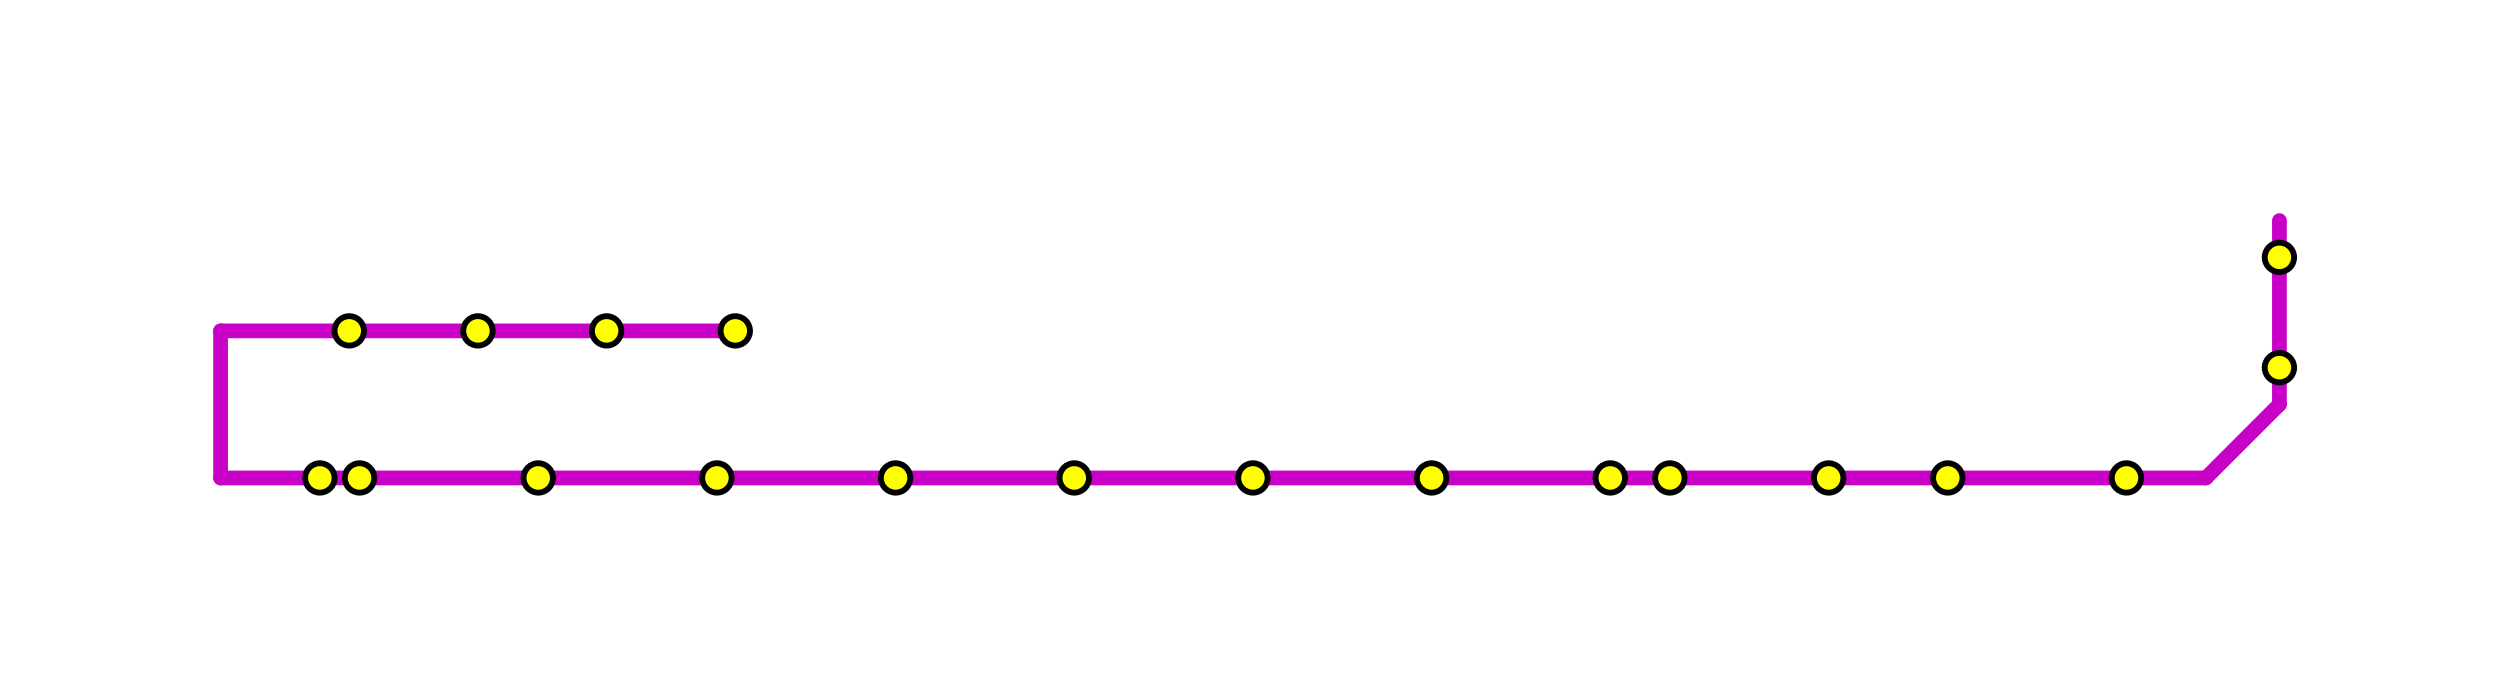
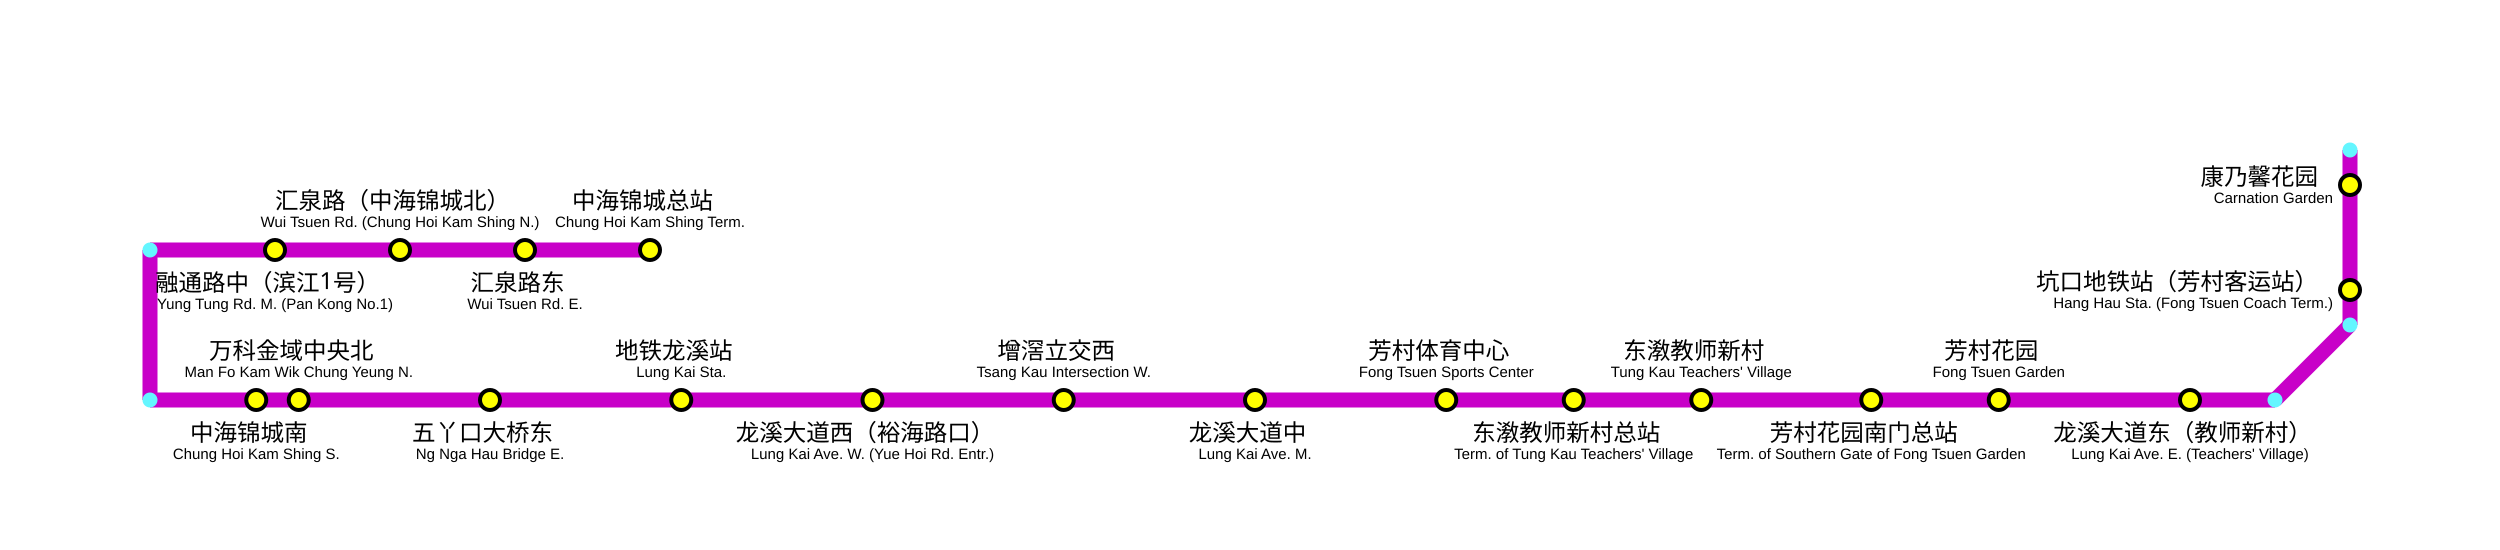
- <svg xmlns="http://www.w3.org/2000/svg" baseProfile="full" height="95" version="1.1" width="340">
+ <svg xmlns="http://www.w3.org/2000/svg" baseProfile="full" height="110" version="1.1" width="500">
  <defs />
-   <line stroke="rgb(200, 0, 200)" stroke-width="2" x1="100.0" x2="30.0" y1="45.0" y2="45.0" />
-   <circle cx="100.0" cy="45.0" fill="rgb(200, 0, 200)" r="1" stroke="none" />
-   <circle cx="30.0" cy="45.0" fill="rgb(200, 0, 200)" r="1" stroke="none" />
-   <line stroke="rgb(200, 0, 200)" stroke-width="2" x1="30.0" x2="30.0" y1="45.0" y2="65.0" />
-   <circle cx="30.0" cy="45.0" fill="rgb(200, 0, 200)" r="1" stroke="none" />
-   <circle cx="30.0" cy="65.0" fill="rgb(200, 0, 200)" r="1" stroke="none" />
-   <line stroke="rgb(200, 0, 200)" stroke-width="2" x1="30.0" x2="300.0" y1="65.0" y2="65.0" />
-   <circle cx="30.0" cy="65.0" fill="rgb(200, 0, 200)" r="1" stroke="none" />
-   <circle cx="300.0" cy="65.0" fill="rgb(200, 0, 200)" r="1" stroke="none" />
-   <line stroke="rgb(200, 0, 200)" stroke-width="2" x1="300.0" x2="310.0" y1="65.0" y2="55.0" />
-   <circle cx="300.0" cy="65.0" fill="rgb(200, 0, 200)" r="1" stroke="none" />
-   <circle cx="310.0" cy="55.0" fill="rgb(200, 0, 200)" r="1" stroke="none" />
-   <line stroke="rgb(200, 0, 200)" stroke-width="2" x1="310.0" x2="310.0" y1="55.0" y2="30.0" />
-   <circle cx="310.0" cy="55.0" fill="rgb(200, 0, 200)" r="1" stroke="none" />
-   <circle cx="310.0" cy="30.0" fill="rgb(200, 0, 200)" r="1" stroke="none" />
-   <circle cx="100.0" cy="45.0" fill="yellow" r="2" stroke="black" stroke-width="0.8" />
-   <circle cx="82.5" cy="45.0" fill="yellow" r="2" stroke="black" stroke-width="0.8" />
-   <circle cx="65.0" cy="45.0" fill="yellow" r="2" stroke="black" stroke-width="0.8" />
-   <circle cx="47.5" cy="45.0" fill="yellow" r="2" stroke="black" stroke-width="0.8" />
-   <circle cx="43.5" cy="65.0" fill="yellow" r="2" stroke="black" stroke-width="0.8" />
-   <circle cx="48.9" cy="65.0" fill="yellow" r="2" stroke="black" stroke-width="0.8" />
-   <circle cx="73.2" cy="65.0" fill="yellow" r="2" stroke="black" stroke-width="0.8" />
-   <circle cx="97.5" cy="65.0" fill="yellow" r="2" stroke="black" stroke-width="0.8" />
-   <circle cx="121.8" cy="65.0" fill="yellow" r="2" stroke="black" stroke-width="0.8" />
-   <circle cx="146.1" cy="65.0" fill="yellow" r="2" stroke="black" stroke-width="0.8" />
-   <circle cx="170.4" cy="65.0" fill="yellow" r="2" stroke="black" stroke-width="0.8" />
-   <circle cx="194.7" cy="65.0" fill="yellow" r="2" stroke="black" stroke-width="0.8" />
-   <circle cx="219.0" cy="65.0" fill="yellow" r="2" stroke="black" stroke-width="0.8" />
-   <circle cx="227.1" cy="65.0" fill="yellow" r="2" stroke="black" stroke-width="0.8" />
-   <circle cx="248.7" cy="65.0" fill="yellow" r="2" stroke="black" stroke-width="0.8" />
-   <circle cx="264.9" cy="65.0" fill="yellow" r="2" stroke="black" stroke-width="0.8" />
-   <circle cx="289.2" cy="65.0" fill="yellow" r="2" stroke="black" stroke-width="0.8" />
-   <circle cx="310.0" cy="50.0" fill="yellow" r="2" stroke="black" stroke-width="0.8" />
-   <circle cx="310.0" cy="35.0" fill="yellow" r="2" stroke="black" stroke-width="0.8" />
+   <line stroke="rgb(200, 0, 200)" stroke-width="3" x1="130.0" x2="30.0" y1="50.0" y2="50.0" />
+   <line stroke="rgb(200, 0, 200)" stroke-width="3" x1="30.0" x2="30.0" y1="50.0" y2="80.0" />
+   <line stroke="rgb(200, 0, 200)" stroke-width="3" x1="30.0" x2="455.0" y1="80.0" y2="80.0" />
+   <line stroke="rgb(200, 0, 200)" stroke-width="3" x1="455.0" x2="470.0" y1="80.0" y2="65.0" />
+   <line stroke="rgb(200, 0, 200)" stroke-width="3" x1="470.0" x2="470.0" y1="65.0" y2="30.0" />
+   <circle cx="130.0" cy="50.0" fill="rgb(100, 246, 255)" r="1.5" stroke="none" />
+   <circle cx="30.0" cy="50.0" fill="rgb(100, 246, 255)" r="1.5" stroke="none" />
+   <circle cx="30.0" cy="80.0" fill="rgb(100, 246, 255)" r="1.5" stroke="none" />
+   <circle cx="455.0" cy="80.0" fill="rgb(100, 246, 255)" r="1.5" stroke="none" />
+   <circle cx="470.0" cy="65.0" fill="rgb(100, 246, 255)" r="1.5" stroke="none" />
+   <circle cx="470.0" cy="30.0" fill="rgb(100, 246, 255)" r="1.5" stroke="none" />
+   <circle cx="130.0" cy="50.0" fill="yellow" r="2" stroke="black" stroke-width="0.8" />
+   <text text-anchor="middle" x="130.0" y="41.8">
+     <tspan dy="0em" fill="black" font-family="SimHei" font-size="4.7" x="130.0">中海锦城总站</tspan>
+     <tspan dy="1.2em" fill="black" font-family="Arial" font-size="3" x="130.0">Chung Hoi Kam Shing Term.</tspan>
+   </text>
+   <circle cx="105.0" cy="50.0" fill="yellow" r="2" stroke="black" stroke-width="0.8" />
+   <text text-anchor="middle" x="105.0" y="58.2">
+     <tspan dy="0em" fill="black" font-family="SimHei" font-size="4.7" x="105.0">汇泉路东</tspan>
+     <tspan dy="1.2em" fill="black" font-family="Arial" font-size="3" x="105.0">Wui Tsuen Rd. E.</tspan>
+   </text>
+   <circle cx="80.0" cy="50.0" fill="yellow" r="2" stroke="black" stroke-width="0.8" />
+   <text text-anchor="middle" x="80.0" y="41.8">
+     <tspan dy="0em" fill="black" font-family="SimHei" font-size="4.7" x="80.0">汇泉路（中海锦城北）</tspan>
+     <tspan dy="1.2em" fill="black" font-family="Arial" font-size="3" x="80.0">Wui Tsuen Rd. (Chung Hoi Kam Shing N.)</tspan>
+   </text>
+   <circle cx="55.0" cy="50.0" fill="yellow" r="2" stroke="black" stroke-width="0.8" />
+   <text text-anchor="middle" x="55.0" y="58.2">
+     <tspan dy="0em" fill="black" font-family="SimHei" font-size="4.7" x="55.0">融通路中（滨江1号）</tspan>
+     <tspan dy="1.2em" fill="black" font-family="Arial" font-size="3" x="55.0">Yung Tung Rd. M. (Pan Kong No.1)</tspan>
+   </text>
+   <circle cx="51.25" cy="80.0" fill="yellow" r="2" stroke="black" stroke-width="0.8" />
+   <text text-anchor="middle" x="51.25" y="88.2">
+     <tspan dy="0em" fill="black" font-family="SimHei" font-size="4.7" x="51.25">中海锦城南</tspan>
+     <tspan dy="1.2em" fill="black" font-family="Arial" font-size="3" x="51.25">Chung Hoi Kam Shing S.</tspan>
+   </text>
+   <circle cx="59.75" cy="80.0" fill="yellow" r="2" stroke="black" stroke-width="0.8" />
+   <text text-anchor="middle" x="59.75" y="71.8">
+     <tspan dy="0em" fill="black" font-family="SimHei" font-size="4.7" x="59.75">万科金域中央北</tspan>
+     <tspan dy="1.2em" fill="black" font-family="Arial" font-size="3" x="59.75">Man Fo Kam Wik Chung Yeung N.</tspan>
+   </text>
+   <circle cx="98.0" cy="80.0" fill="yellow" r="2" stroke="black" stroke-width="0.8" />
+   <text text-anchor="middle" x="98.0" y="88.2">
+     <tspan dy="0em" fill="black" font-family="SimHei" font-size="4.7" x="98.0">五丫口大桥东</tspan>
+     <tspan dy="1.2em" fill="black" font-family="Arial" font-size="3" x="98.0">Ng Nga Hau Bridge E.</tspan>
+   </text>
+   <circle cx="136.25" cy="80.0" fill="yellow" r="2" stroke="black" stroke-width="0.8" />
+   <text text-anchor="middle" x="136.25" y="71.8">
+     <tspan dy="0em" fill="black" font-family="SimHei" font-size="4.7" x="136.25">地铁龙溪站</tspan>
+     <tspan dy="1.2em" fill="black" font-family="Arial" font-size="3" x="136.25">Lung Kai Sta.</tspan>
+   </text>
+   <circle cx="174.5" cy="80.0" fill="yellow" r="2" stroke="black" stroke-width="0.8" />
+   <text text-anchor="middle" x="174.5" y="88.2">
+     <tspan dy="0em" fill="black" font-family="SimHei" font-size="4.7" x="174.5">龙溪大道西（裕海路口）</tspan>
+     <tspan dy="1.2em" fill="black" font-family="Arial" font-size="3" x="174.5">Lung Kai Ave. W. (Yue Hoi Rd. Entr.)</tspan>
+   </text>
+   <circle cx="212.75" cy="80.0" fill="yellow" r="2" stroke="black" stroke-width="0.8" />
+   <text text-anchor="middle" x="212.75" y="71.8">
+     <tspan dy="0em" fill="black" font-family="SimHei" font-size="4.7" x="212.75">增滘立交西</tspan>
+     <tspan dy="1.2em" fill="black" font-family="Arial" font-size="3" x="212.75">Tsang Kau Intersection W.</tspan>
+   </text>
+   <circle cx="251.0" cy="80.0" fill="yellow" r="2" stroke="black" stroke-width="0.8" />
+   <text text-anchor="middle" x="251.0" y="88.2">
+     <tspan dy="0em" fill="black" font-family="SimHei" font-size="4.7" x="251.0">龙溪大道中</tspan>
+     <tspan dy="1.2em" fill="black" font-family="Arial" font-size="3" x="251.0">Lung Kai Ave. M.</tspan>
+   </text>
+   <circle cx="289.25" cy="80.0" fill="yellow" r="2" stroke="black" stroke-width="0.8" />
+   <text text-anchor="middle" x="289.25" y="71.8">
+     <tspan dy="0em" fill="black" font-family="SimHei" font-size="4.7" x="289.25">芳村体育中心</tspan>
+     <tspan dy="1.2em" fill="black" font-family="Arial" font-size="3" x="289.25">Fong Tsuen Sports Center</tspan>
+   </text>
+   <circle cx="314.75" cy="80.0" fill="yellow" r="2" stroke="black" stroke-width="0.8" />
+   <text text-anchor="middle" x="314.75" y="88.2">
+     <tspan dy="0em" fill="black" font-family="SimHei" font-size="4.7" x="314.75">东漖教师新村总站</tspan>
+     <tspan dy="1.2em" fill="black" font-family="Arial" font-size="3" x="314.75">Term. of Tung Kau Teachers' Village</tspan>
+   </text>
+   <circle cx="340.25" cy="80.0" fill="yellow" r="2" stroke="black" stroke-width="0.8" />
+   <text text-anchor="middle" x="340.25" y="71.8">
+     <tspan dy="0em" fill="black" font-family="SimHei" font-size="4.7" x="340.25">东漖教师新村</tspan>
+     <tspan dy="1.2em" fill="black" font-family="Arial" font-size="3" x="340.25">Tung Kau Teachers' Village</tspan>
+   </text>
+   <circle cx="374.25" cy="80.0" fill="yellow" r="2" stroke="black" stroke-width="0.8" />
+   <text text-anchor="middle" x="374.25" y="88.2">
+     <tspan dy="0em" fill="black" font-family="SimHei" font-size="4.7" x="374.25">芳村花园南门总站</tspan>
+     <tspan dy="1.2em" fill="black" font-family="Arial" font-size="3" x="374.25">Term. of Southern Gate of Fong Tsuen Garden</tspan>
+   </text>
+   <circle cx="399.75" cy="80.0" fill="yellow" r="2" stroke="black" stroke-width="0.8" />
+   <text text-anchor="middle" x="399.75" y="71.8">
+     <tspan dy="0em" fill="black" font-family="SimHei" font-size="4.7" x="399.75">芳村花园</tspan>
+     <tspan dy="1.2em" fill="black" font-family="Arial" font-size="3" x="399.75">Fong Tsuen Garden</tspan>
+   </text>
+   <circle cx="438.0" cy="80.0" fill="yellow" r="2" stroke="black" stroke-width="0.8" />
+   <text text-anchor="middle" x="438.0" y="88.2">
+     <tspan dy="0em" fill="black" font-family="SimHei" font-size="4.7" x="438.0">龙溪大道东（教师新村）</tspan>
+     <tspan dy="1.2em" fill="black" font-family="Arial" font-size="3" x="438.0">Lung Kai Ave. E. (Teachers' Village)</tspan>
+   </text>
+   <circle cx="470.0" cy="58.0" fill="yellow" r="2" stroke="black" stroke-width="0.8" />
+   <text text-anchor="end" x="466.6" y="58.0">
+     <tspan dy="0em" fill="black" font-family="SimHei" font-size="4.7" x="466.6">坑口地铁站（芳村客运站）</tspan>
+     <tspan dy="1.2em" fill="black" font-family="Arial" font-size="3" x="466.6">Hang Hau Sta. (Fong Tsuen Coach Term.)</tspan>
+   </text>
+   <circle cx="470.0" cy="37.0" fill="yellow" r="2" stroke="black" stroke-width="0.8" />
+   <text text-anchor="end" x="466.6" y="37.0">
+     <tspan dy="0em" fill="black" font-family="SimHei" font-size="4.7" x="466.6">康乃馨花园</tspan>
+     <tspan dy="1.2em" fill="black" font-family="Arial" font-size="3" x="466.6">Carnation Garden</tspan>
+   </text>
</svg>
